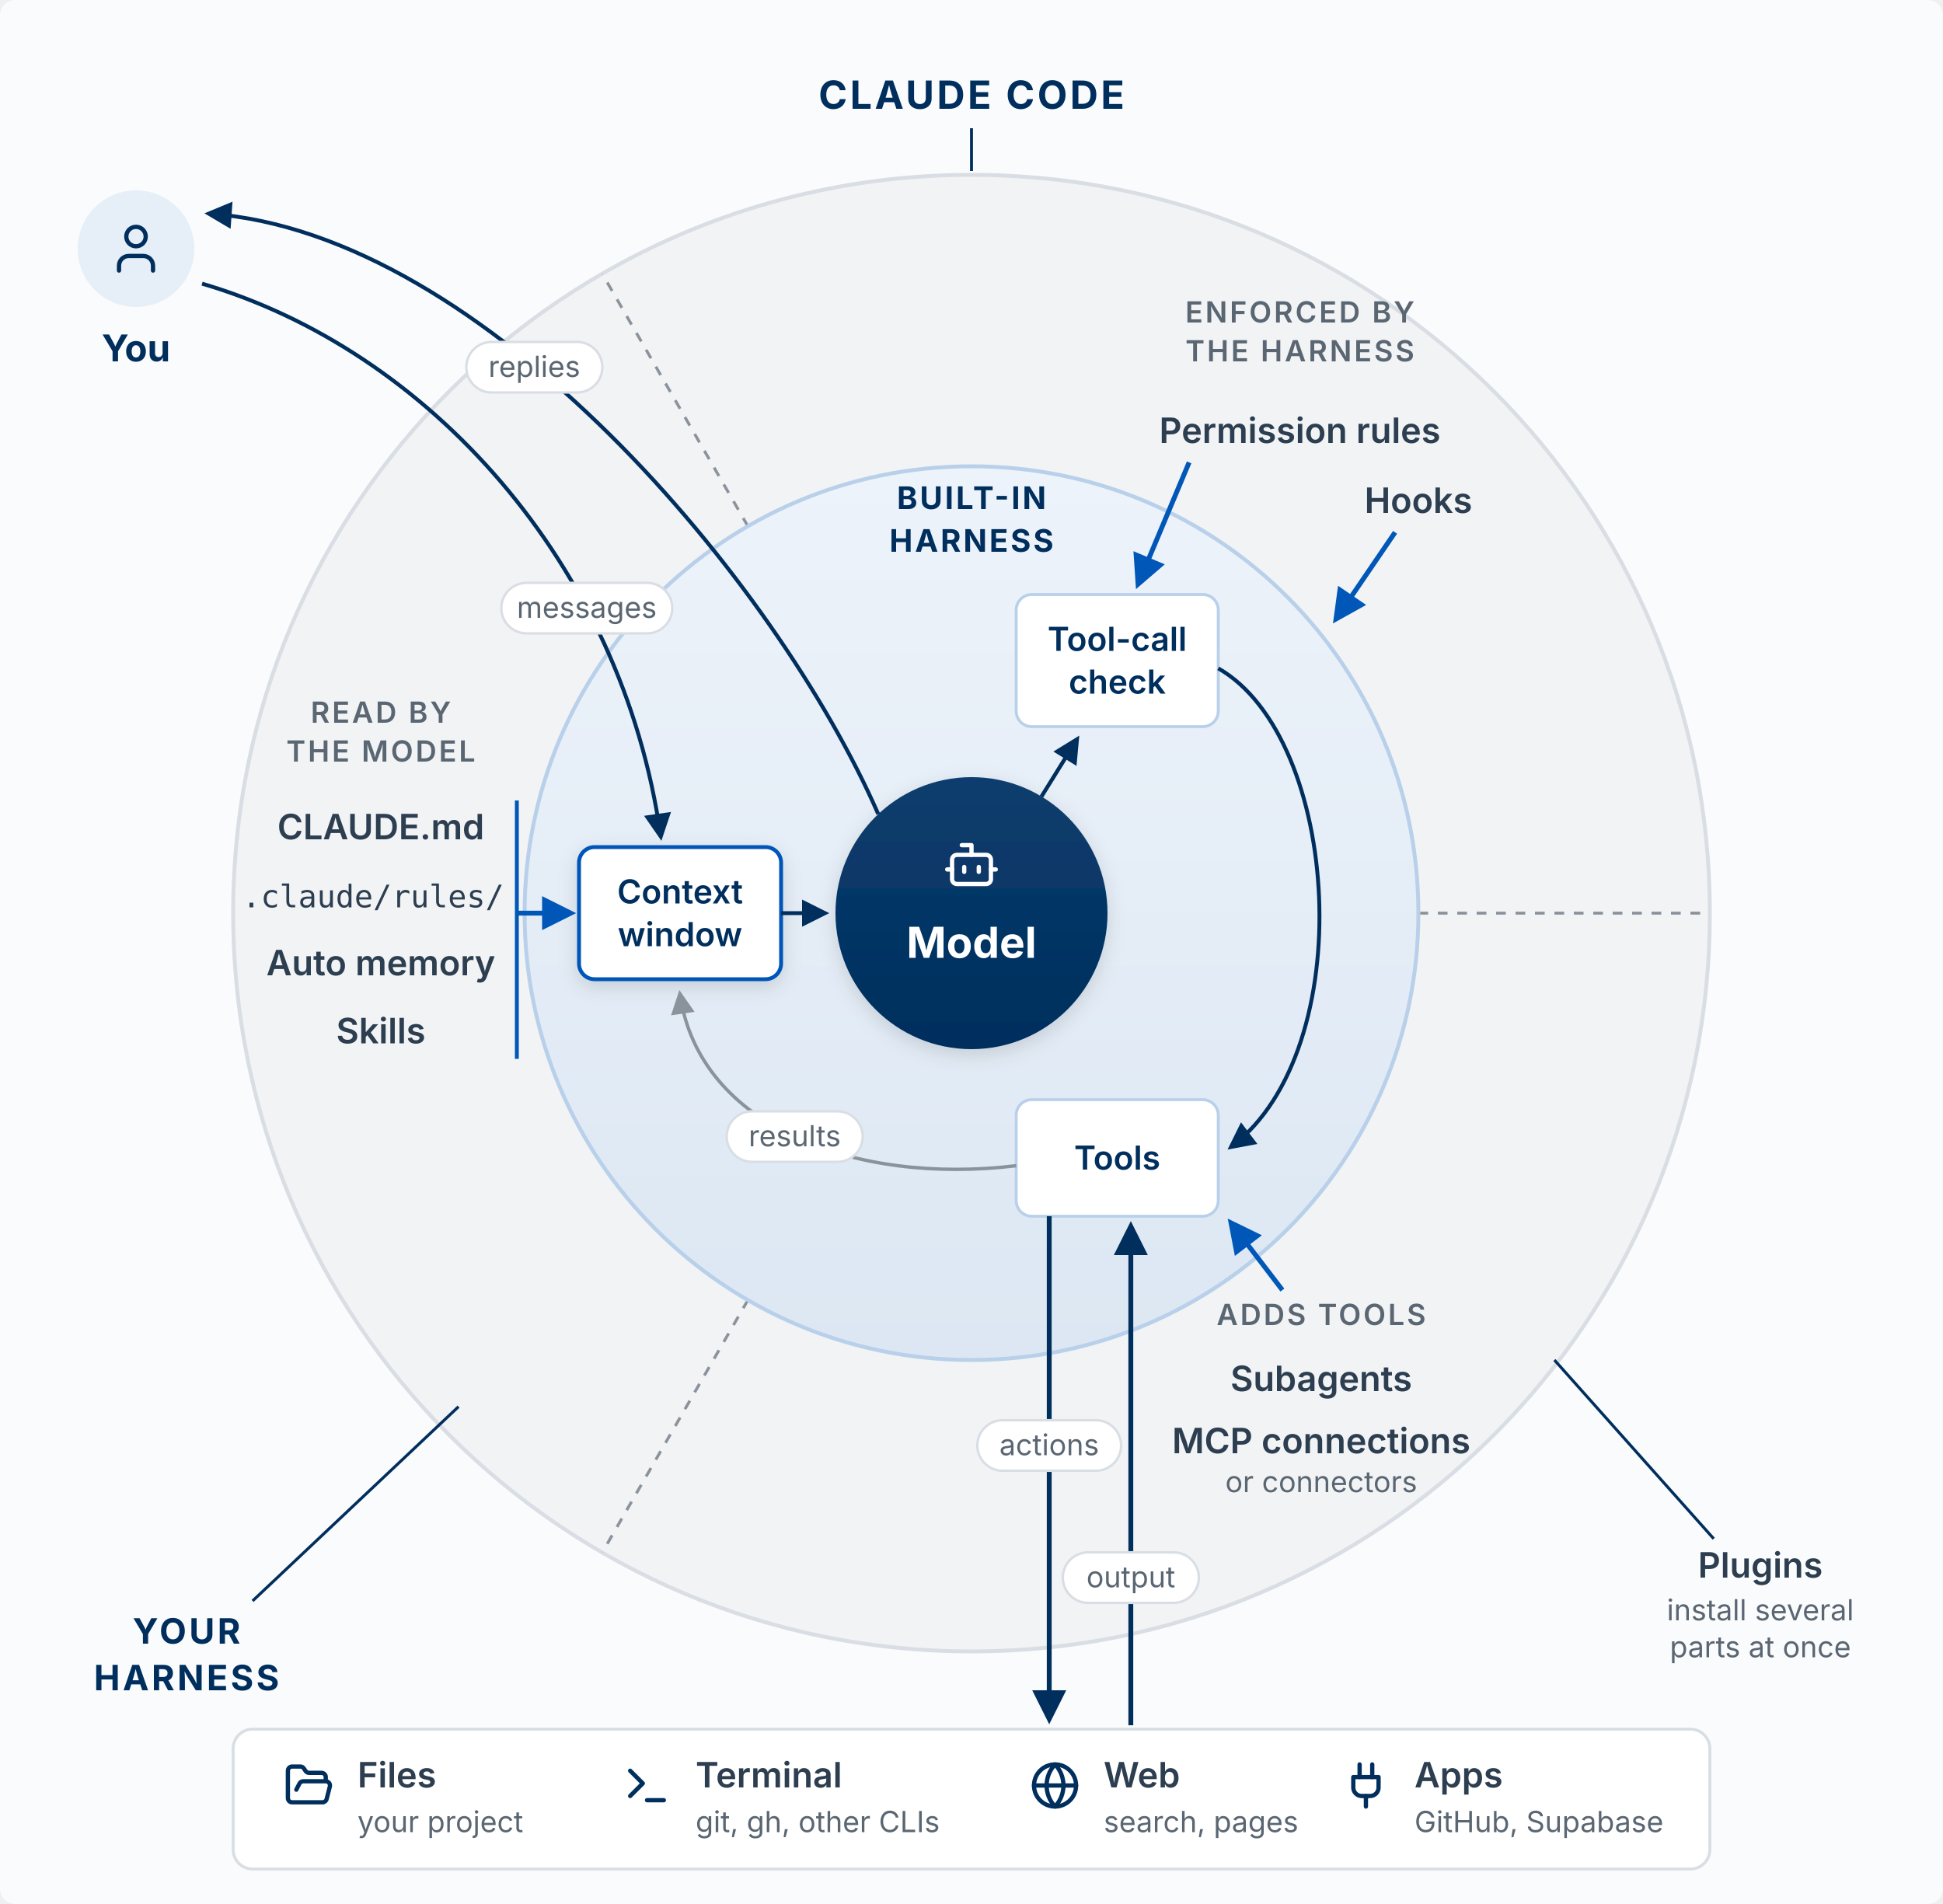
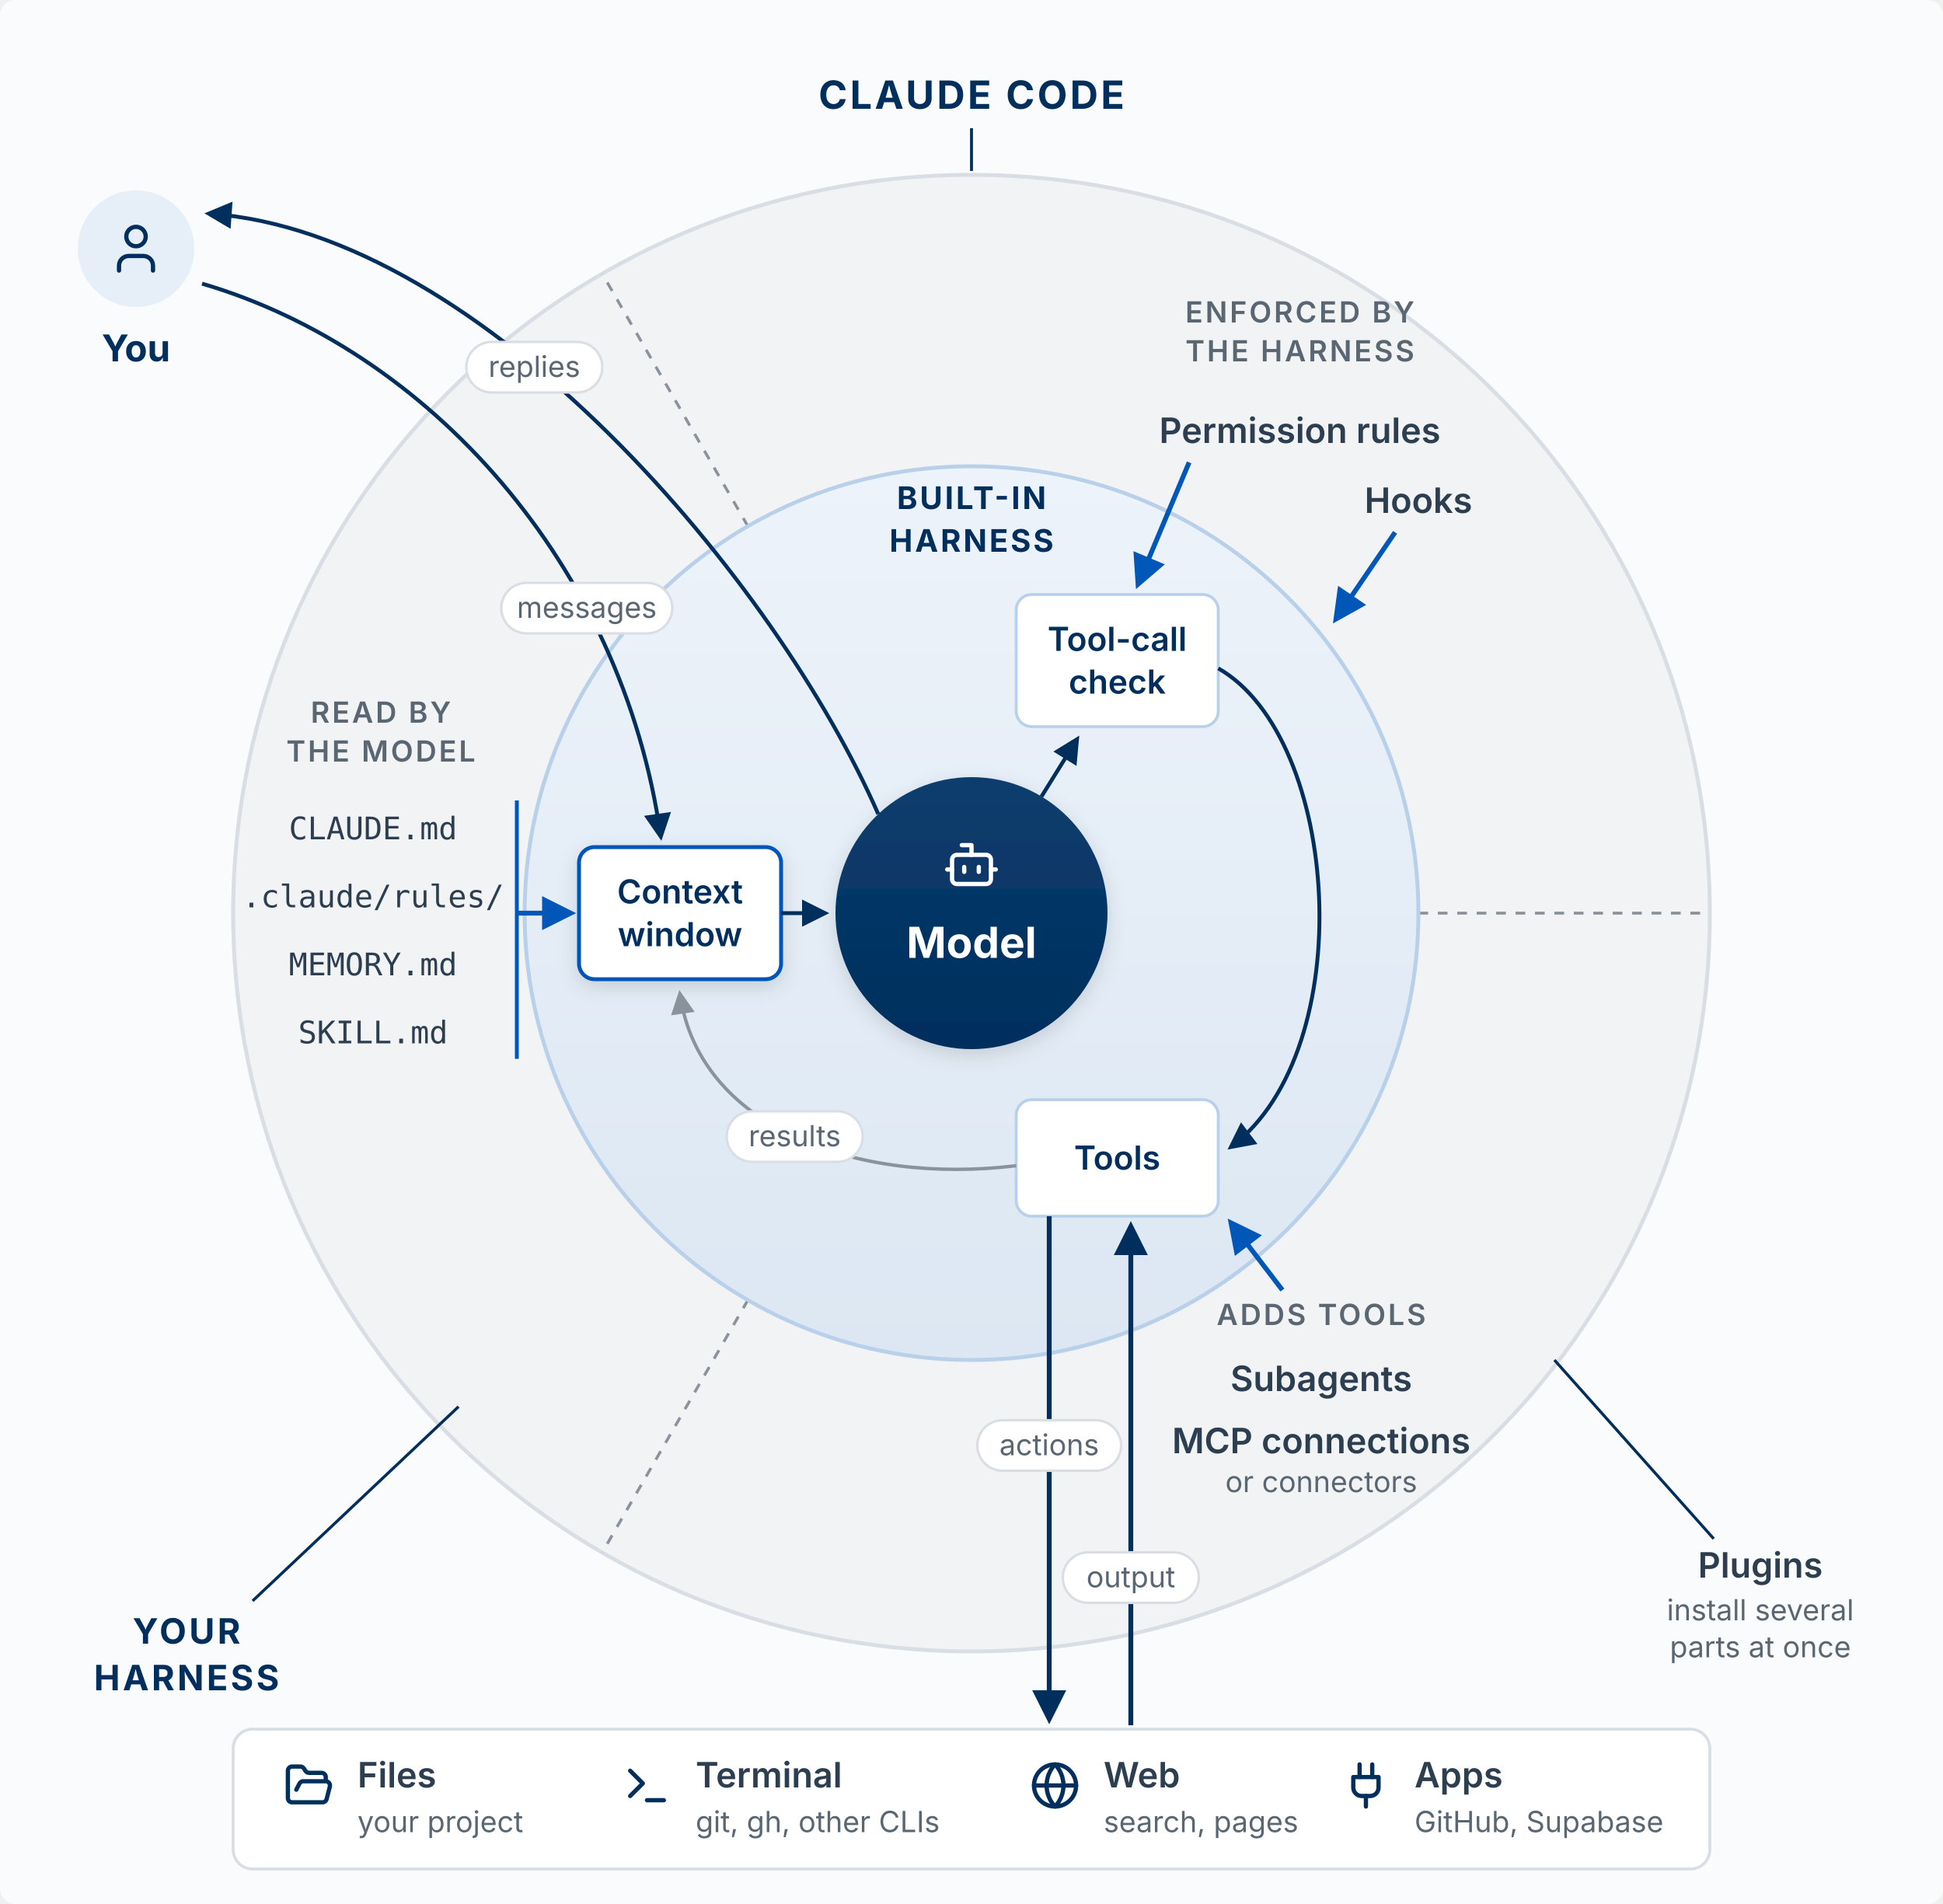
<svg xmlns="http://www.w3.org/2000/svg" viewBox="0 0 1000 980" role="img" font-family="Inter, 'Helvetica Neue', Helvetica, Arial, sans-serif">
  <defs>
    <marker id="ar" viewBox="0 0 10 10" refX="8" refY="5" markerWidth="7" markerHeight="7" orient="auto-start-reverse">
      <path d="M0 0 L10 5 L0 10 z" fill="#0057B8" />
    </marker>
    <marker id="an" viewBox="0 0 10 10" refX="8" refY="5" markerWidth="7" markerHeight="7" orient="auto-start-reverse">
      <path d="M0 0 L10 5 L0 10 z" fill="#002E5D" />
    </marker>
    <marker id="ag" viewBox="0 0 10 10" refX="8" refY="5" markerWidth="7" markerHeight="7" orient="auto-start-reverse">
      <path d="M0 0 L10 5 L0 10 z" fill="#8A939C" />
    </marker>
    <linearGradient id="gModel" x1="0" y1="0" x2="0" y2="1">
      <stop offset="0" stop-color="#0B3D6E" />
      <stop offset="1" stop-color="#002E5D" />
    </linearGradient>
    <linearGradient id="gHarness" x1="0" y1="0" x2="0" y2="1">
      <stop offset="0" stop-color="#EDF3FA" />
      <stop offset="1" stop-color="#DCE7F3" />
    </linearGradient>
    <filter id="sh" x="-20%" y="-20%" width="140%" height="140%">
      <feDropShadow dx="0" dy="3" stdDeviation="5" flood-opacity="0.13" />
    </filter>
  </defs>
  <rect width="1000" height="980" rx="8" fill="#FAFBFC" />
  <text x="500" y="56" text-anchor="middle" font-size="20" font-weight="700" letter-spacing="1.4" fill="#002E5D">CLAUDE CODE</text>
  <line x1="500" y1="66" x2="500" y2="88" stroke="#002E5D" stroke-width="1.5" />
  <circle cx="500" cy="470" r="380" fill="#F1F3F5" stroke="#D9DEE4" stroke-width="2" />
  <line x1="385" y1="271" x2="310" y2="141" stroke="#8A939C" stroke-width="1.5" stroke-dasharray="5 5" />
  <line x1="730" y1="470" x2="880" y2="470" stroke="#8A939C" stroke-width="1.5" stroke-dasharray="5 5" />
  <line x1="385" y1="669" x2="310" y2="799" stroke="#8A939C" stroke-width="1.5" stroke-dasharray="5 5" />
  <circle cx="500" cy="470" r="230" fill="url(#gHarness)" stroke="#B9D0EA" stroke-width="2" />
  <text x="500" y="262" text-anchor="middle" font-size="16" font-weight="700" letter-spacing="1.2" fill="#002E5D">BUILT-IN</text>
  <text x="500" y="284" text-anchor="middle" font-size="16" font-weight="700" letter-spacing="1.2" fill="#002E5D">HARNESS</text>
  <circle cx="500" cy="470" r="70" fill="url(#gModel)" filter="url(#sh)" />
  <g transform="translate(485,430) scale(1.25)" fill="none" stroke="#FFFFFF" stroke-width="1.76" stroke-linecap="round" stroke-linejoin="round">
    <path d="M12 8V4H8" />
    <rect width="16" height="12" x="4" y="8" rx="2" />
    <path d="M2 14h2" />
    <path d="M20 14h2" />
    <path d="M15 13v2" />
    <path d="M9 13v2" />
  </g>
  <text x="500" y="493" text-anchor="middle" font-size="22" font-weight="700" fill="#FFFFFF">Model</text>
  <rect x="298" y="436" width="104" height="68" rx="8" fill="#FFFFFF" stroke="#0057B8" stroke-width="2" filter="url(#sh)" />
  <text x="350" y="465" text-anchor="middle" font-size="17" font-weight="600" fill="#002E5D">Context</text>
  <text x="350" y="487" text-anchor="middle" font-size="17" font-weight="600" fill="#002E5D">window</text>
  <path d="M402 470 H424" stroke="#002E5D" stroke-width="2" fill="none" marker-end="url(#an)" />
  <rect x="523" y="306" width="104" height="68" rx="8" fill="#FFFFFF" stroke="#B9D0EA" stroke-width="1.5" />
  <text x="575" y="335" text-anchor="middle" font-size="17" font-weight="600" fill="#002E5D">Tool-call</text>
  <text x="575" y="357" text-anchor="middle" font-size="17" font-weight="600" fill="#002E5D">check</text>
  <path d="M536 410 L554 381" stroke="#002E5D" stroke-width="2" fill="none" marker-end="url(#an)" />
  <rect x="523" y="566" width="104" height="60" rx="8" fill="#FFFFFF" stroke="#B9D0EA" stroke-width="1.5" />
  <text x="575" y="602" text-anchor="middle" font-size="17" font-weight="600" fill="#002E5D">Tools</text>
  <path d="M627 344 C690 380 700 540 634 590" stroke="#002E5D" stroke-width="2" fill="none" marker-end="url(#an)" />
  <path d="M523 600 C440 610 360 580 350 512" stroke="#8A939C" stroke-width="1.75" fill="none" marker-end="url(#ag)" />
  <rect x="374" y="572" width="70" height="26" rx="13" fill="#FFFFFF" stroke="#D9DEE4" stroke-width="1.25" />
  <text x="409" y="590" text-anchor="middle" font-size="15" fill="#5A6672">results</text>
  <text x="196" y="372" text-anchor="middle" font-size="15" font-weight="600" letter-spacing="1.2" fill="#5A6672">READ BY</text>
  <text x="196" y="392" text-anchor="middle" font-size="15" font-weight="600" letter-spacing="1.2" fill="#5A6672">THE MODEL</text>
-   <text x="196" y="432" text-anchor="middle" font-size="18" font-weight="600" fill="#2C3E50">CLAUDE.md</text>
+   <text x="192" y="432" text-anchor="middle" font-size="16" font-family="Menlo, Consolas, monospace" fill="#2C3E50">CLAUDE.md</text>
  <text x="192" y="467" text-anchor="middle" font-size="16" font-family="Menlo, Consolas, monospace" fill="#2C3E50">.claude/rules/</text>
-   <text x="196" y="502" text-anchor="middle" font-size="18" font-weight="600" fill="#2C3E50">Auto memory</text>
-   <text x="196" y="537" text-anchor="middle" font-size="18" font-weight="600" fill="#2C3E50">Skills</text>
+   <text x="192" y="502" text-anchor="middle" font-size="16" font-family="Menlo, Consolas, monospace" fill="#2C3E50">MEMORY.md</text>
+   <text x="192" y="537" text-anchor="middle" font-size="16" font-family="Menlo, Consolas, monospace" fill="#2C3E50">SKILL.md</text>
  <path d="M266 412 V545" stroke="#0057B8" stroke-width="2" fill="none" />
  <path d="M266 470 H293" stroke="#0057B8" stroke-width="2.5" fill="none" marker-end="url(#ar)" />
  <text x="669" y="166" text-anchor="middle" font-size="15" font-weight="600" letter-spacing="1.2" fill="#5A6672">ENFORCED BY</text>
  <text x="669" y="186" text-anchor="middle" font-size="15" font-weight="600" letter-spacing="1.2" fill="#5A6672">THE HARNESS</text>
  <text x="669" y="228" text-anchor="middle" font-size="18" font-weight="600" fill="#2C3E50">Permission rules</text>
  <text x="730" y="264" text-anchor="middle" font-size="18" font-weight="600" fill="#2C3E50">Hooks</text>
  <path d="M612 238 L586 300" stroke="#0057B8" stroke-width="2.5" fill="none" marker-end="url(#ar)" />
  <path d="M718 274 L688 318" stroke="#0057B8" stroke-width="2.5" fill="none" marker-end="url(#ar)" />
  <text x="680" y="682" text-anchor="middle" font-size="15" font-weight="600" letter-spacing="1.2" fill="#5A6672">ADDS TOOLS</text>
  <text x="680" y="716" text-anchor="middle" font-size="18" font-weight="600" fill="#2C3E50">Subagents</text>
  <text x="680" y="748" text-anchor="middle" font-size="18" font-weight="600" fill="#2C3E50">MCP connections</text>
  <text x="680" y="768" text-anchor="middle" font-size="15" fill="#5A6672">or connectors</text>
  <path d="M660 664 L634 630" stroke="#0057B8" stroke-width="2.5" fill="none" marker-end="url(#ar)" />
  <text x="906" y="812" text-anchor="middle" font-size="18" font-weight="600" fill="#2C3E50">Plugins</text>
  <text x="906" y="834" text-anchor="middle" font-size="15" fill="#5A6672">install several</text>
  <text x="906" y="853" text-anchor="middle" font-size="15" fill="#5A6672">parts at once</text>
  <line x1="882" y1="792" x2="800" y2="700" stroke="#002E5D" stroke-width="1.5" />
  <text x="96" y="846" text-anchor="middle" font-size="18" font-weight="700" letter-spacing="1.4" fill="#002E5D">YOUR</text>
  <text x="96" y="870" text-anchor="middle" font-size="18" font-weight="700" letter-spacing="1.4" fill="#002E5D">HARNESS</text>
  <line x1="130" y1="824" x2="236" y2="724" stroke="#002E5D" stroke-width="1.5" />
  <circle cx="70" cy="128" r="30" fill="#E6EEF7" />
  <g transform="translate(55,113) scale(1.25)" fill="none" stroke="#002E5D" stroke-width="1.76" stroke-linecap="round" stroke-linejoin="round">
    <path d="M19 21v-2a4 4 0 0 0-4-4H9a4 4 0 0 0-4 4v2" />
    <circle cx="12" cy="7" r="4" />
  </g>
  <text x="70" y="186" text-anchor="middle" font-size="19" font-weight="700" fill="#002E5D">You</text>
  <path d="M104 146 C220 180 320 290 340 430" stroke="#002E5D" stroke-width="2" fill="none" marker-end="url(#an)" />
  <path d="M452 419 C400 300 250 120 108 110" stroke="#002E5D" stroke-width="2" fill="none" marker-end="url(#an)" />
  <rect x="258" y="300" width="88" height="26" rx="13" fill="#FFFFFF" stroke="#D9DEE4" stroke-width="1.25" />
  <text x="302" y="318" text-anchor="middle" font-size="15" fill="#5A6672">messages</text>
  <rect x="240" y="176" width="70" height="26" rx="13" fill="#FFFFFF" stroke="#D9DEE4" stroke-width="1.25" />
  <text x="275" y="194" text-anchor="middle" font-size="15" fill="#5A6672">replies</text>
  <path d="M540 626 V884" stroke="#002E5D" stroke-width="2.5" fill="none" marker-end="url(#an)" />
  <path d="M582 888 V632" stroke="#002E5D" stroke-width="2.5" fill="none" marker-end="url(#an)" />
  <rect x="503" y="731" width="74" height="26" rx="13" fill="#FFFFFF" stroke="#D9DEE4" stroke-width="1.25" />
  <text x="540" y="749" text-anchor="middle" font-size="15" fill="#5A6672">actions</text>
  <rect x="547" y="799" width="70" height="26" rx="13" fill="#FFFFFF" stroke="#D9DEE4" stroke-width="1.25" />
  <text x="582" y="817" text-anchor="middle" font-size="15" fill="#5A6672">output</text>
  <rect x="120" y="890" width="760" height="72" rx="10" fill="#FFFFFF" stroke="#D9DEE4" stroke-width="1.5" />
  <g transform="translate(146,906) scale(1.083)" fill="none" stroke="#002E5D" stroke-width="2.03" stroke-linecap="round" stroke-linejoin="round">
    <path d="m6 14 1.5-2.9A2 2 0 0 1 9.24 10H20a2 2 0 0 1 1.94 2.5l-1.54 6a2 2 0 0 1-1.95 1.5H4a2 2 0 0 1-2-2V5a2 2 0 0 1 2-2h3.9a2 2 0 0 1 1.69.9l.81 1.2a2 2 0 0 0 1.67.9H18a2 2 0 0 1 2 2v2" />
  </g>
  <text x="184" y="920" font-size="18" font-weight="600" fill="#2C3E50">Files</text>
  <text x="184" y="943" font-size="15" fill="#5A6672">your project</text>
  <g transform="translate(320,906) scale(1.083)" fill="none" stroke="#002E5D" stroke-width="2.03" stroke-linecap="round" stroke-linejoin="round">
    <polyline points="4 17 10 11 4 5" />
    <line x1="12" x2="20" y1="19" y2="19" />
  </g>
  <text x="358" y="920" font-size="18" font-weight="600" fill="#2C3E50">Terminal</text>
  <text x="358" y="943" font-size="15" fill="#5A6672">git, gh, other CLIs</text>
  <g transform="translate(530,906) scale(1.083)" fill="none" stroke="#002E5D" stroke-width="2.03" stroke-linecap="round" stroke-linejoin="round">
    <circle cx="12" cy="12" r="10" />
    <path d="M12 2a14.5 14.5 0 0 0 0 20 14.5 14.5 0 0 0 0-20" />
    <path d="M2 12h20" />
  </g>
  <text x="568" y="920" font-size="18" font-weight="600" fill="#2C3E50">Web</text>
  <text x="568" y="943" font-size="15" fill="#5A6672">search, pages</text>
  <g transform="translate(690,906) scale(1.083)" fill="none" stroke="#002E5D" stroke-width="2.03" stroke-linecap="round" stroke-linejoin="round">
    <path d="M12 22v-5" />
    <path d="M9 8V2" />
    <path d="M15 8V2" />
    <path d="M18 8v5a4 4 0 0 1-4 4h-4a4 4 0 0 1-4-4V8Z" />
  </g>
  <text x="728" y="920" font-size="18" font-weight="600" fill="#2C3E50">Apps</text>
  <text x="728" y="943" font-size="15" fill="#5A6672">GitHub, Supabase</text>
</svg>
